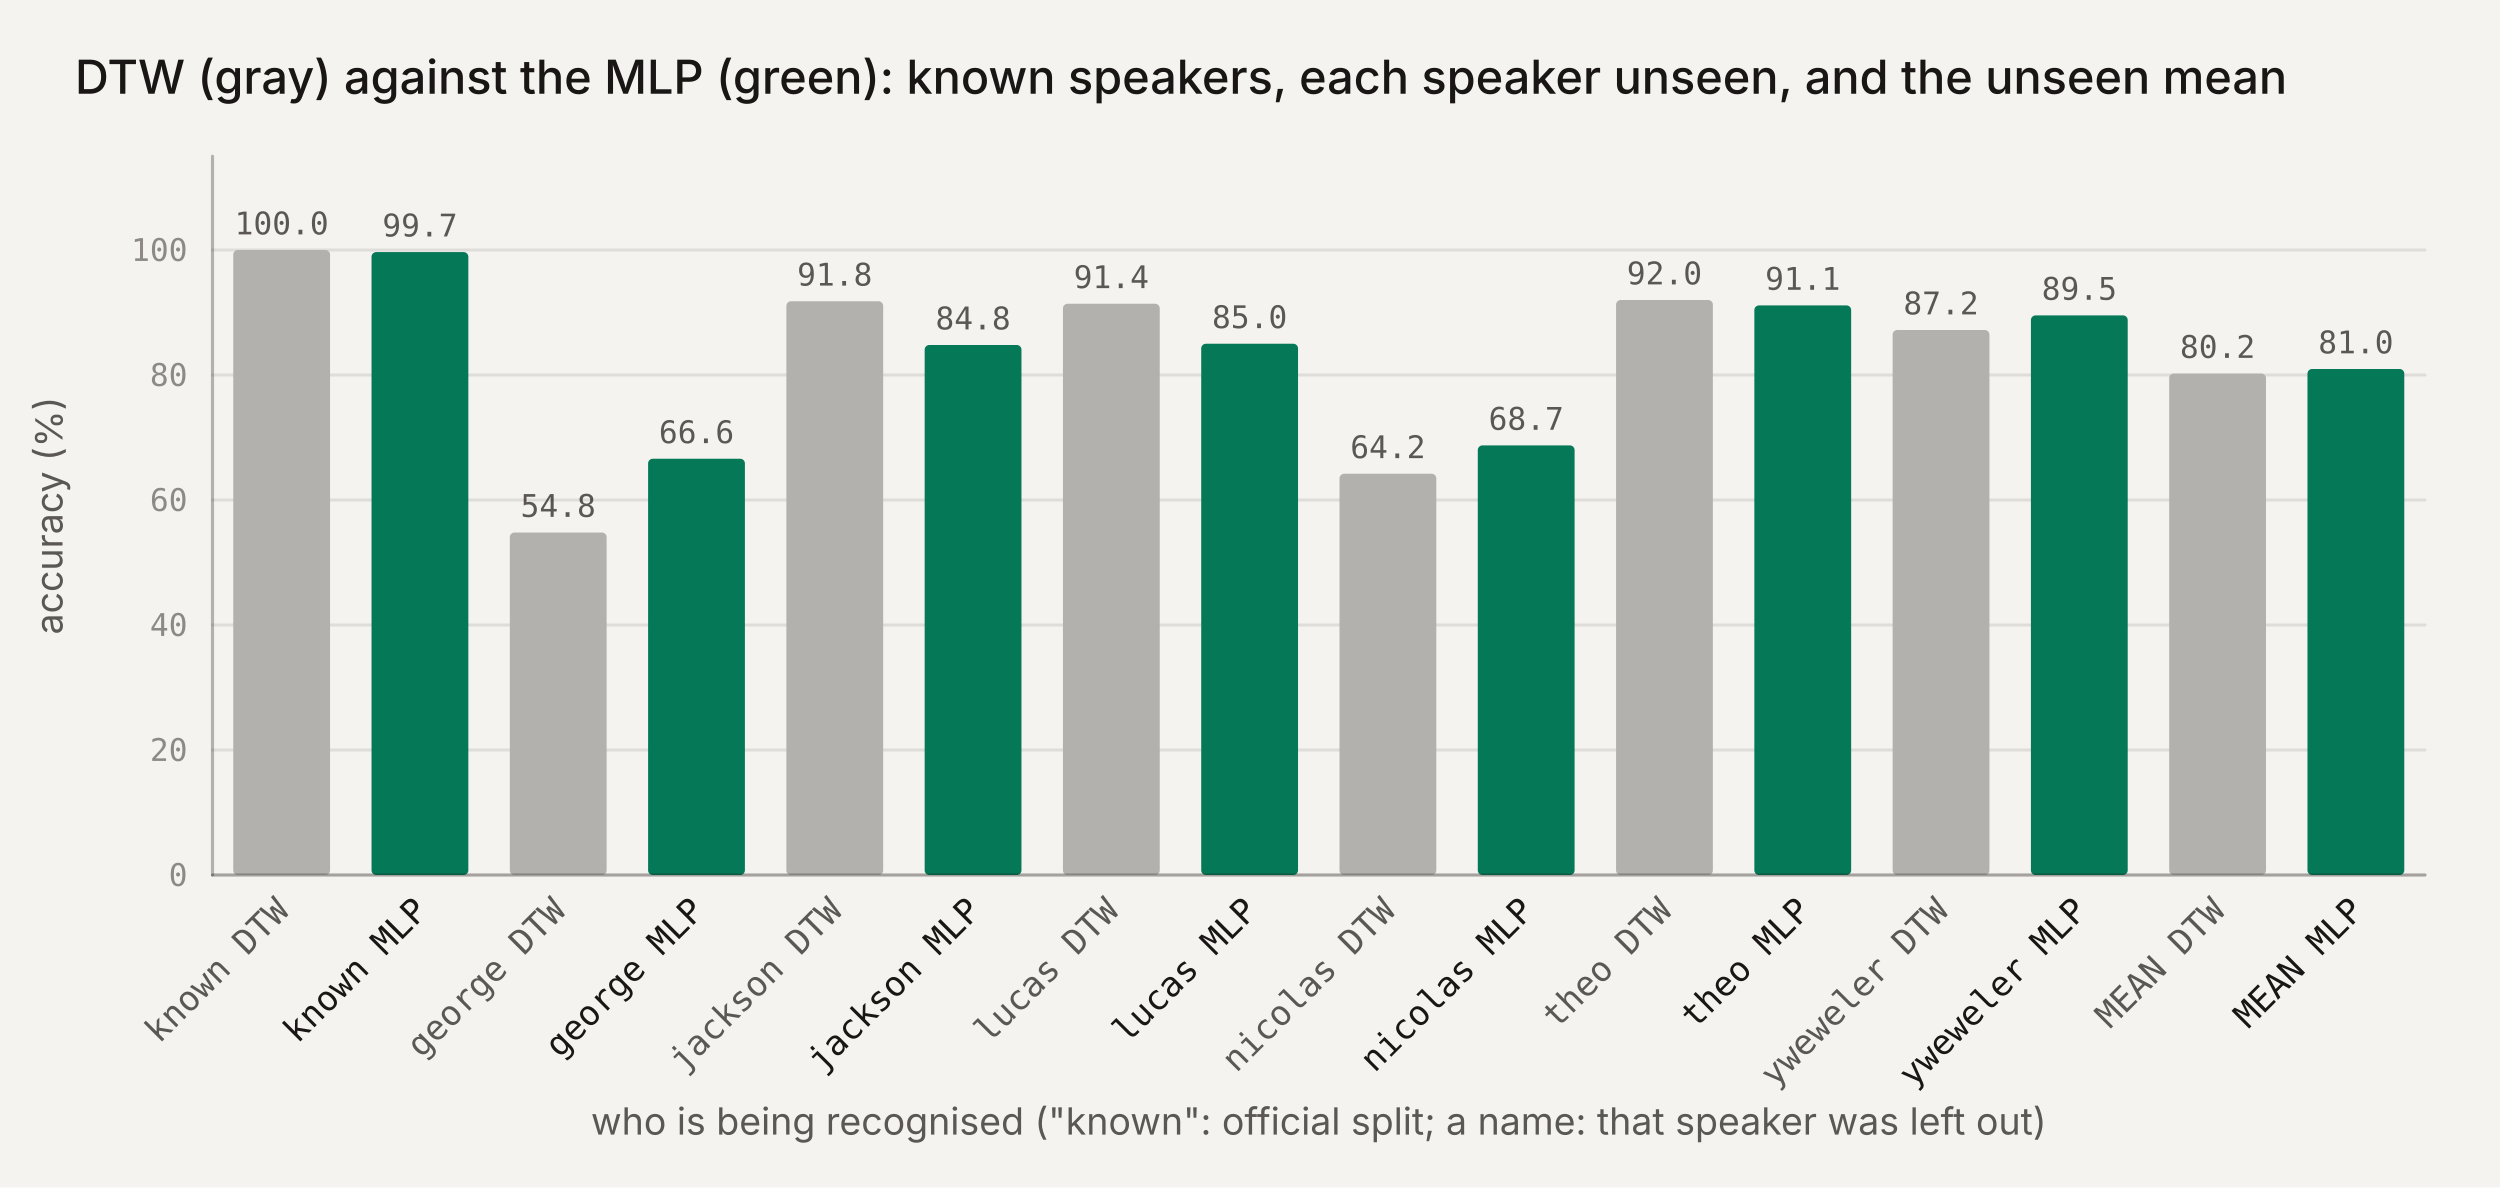
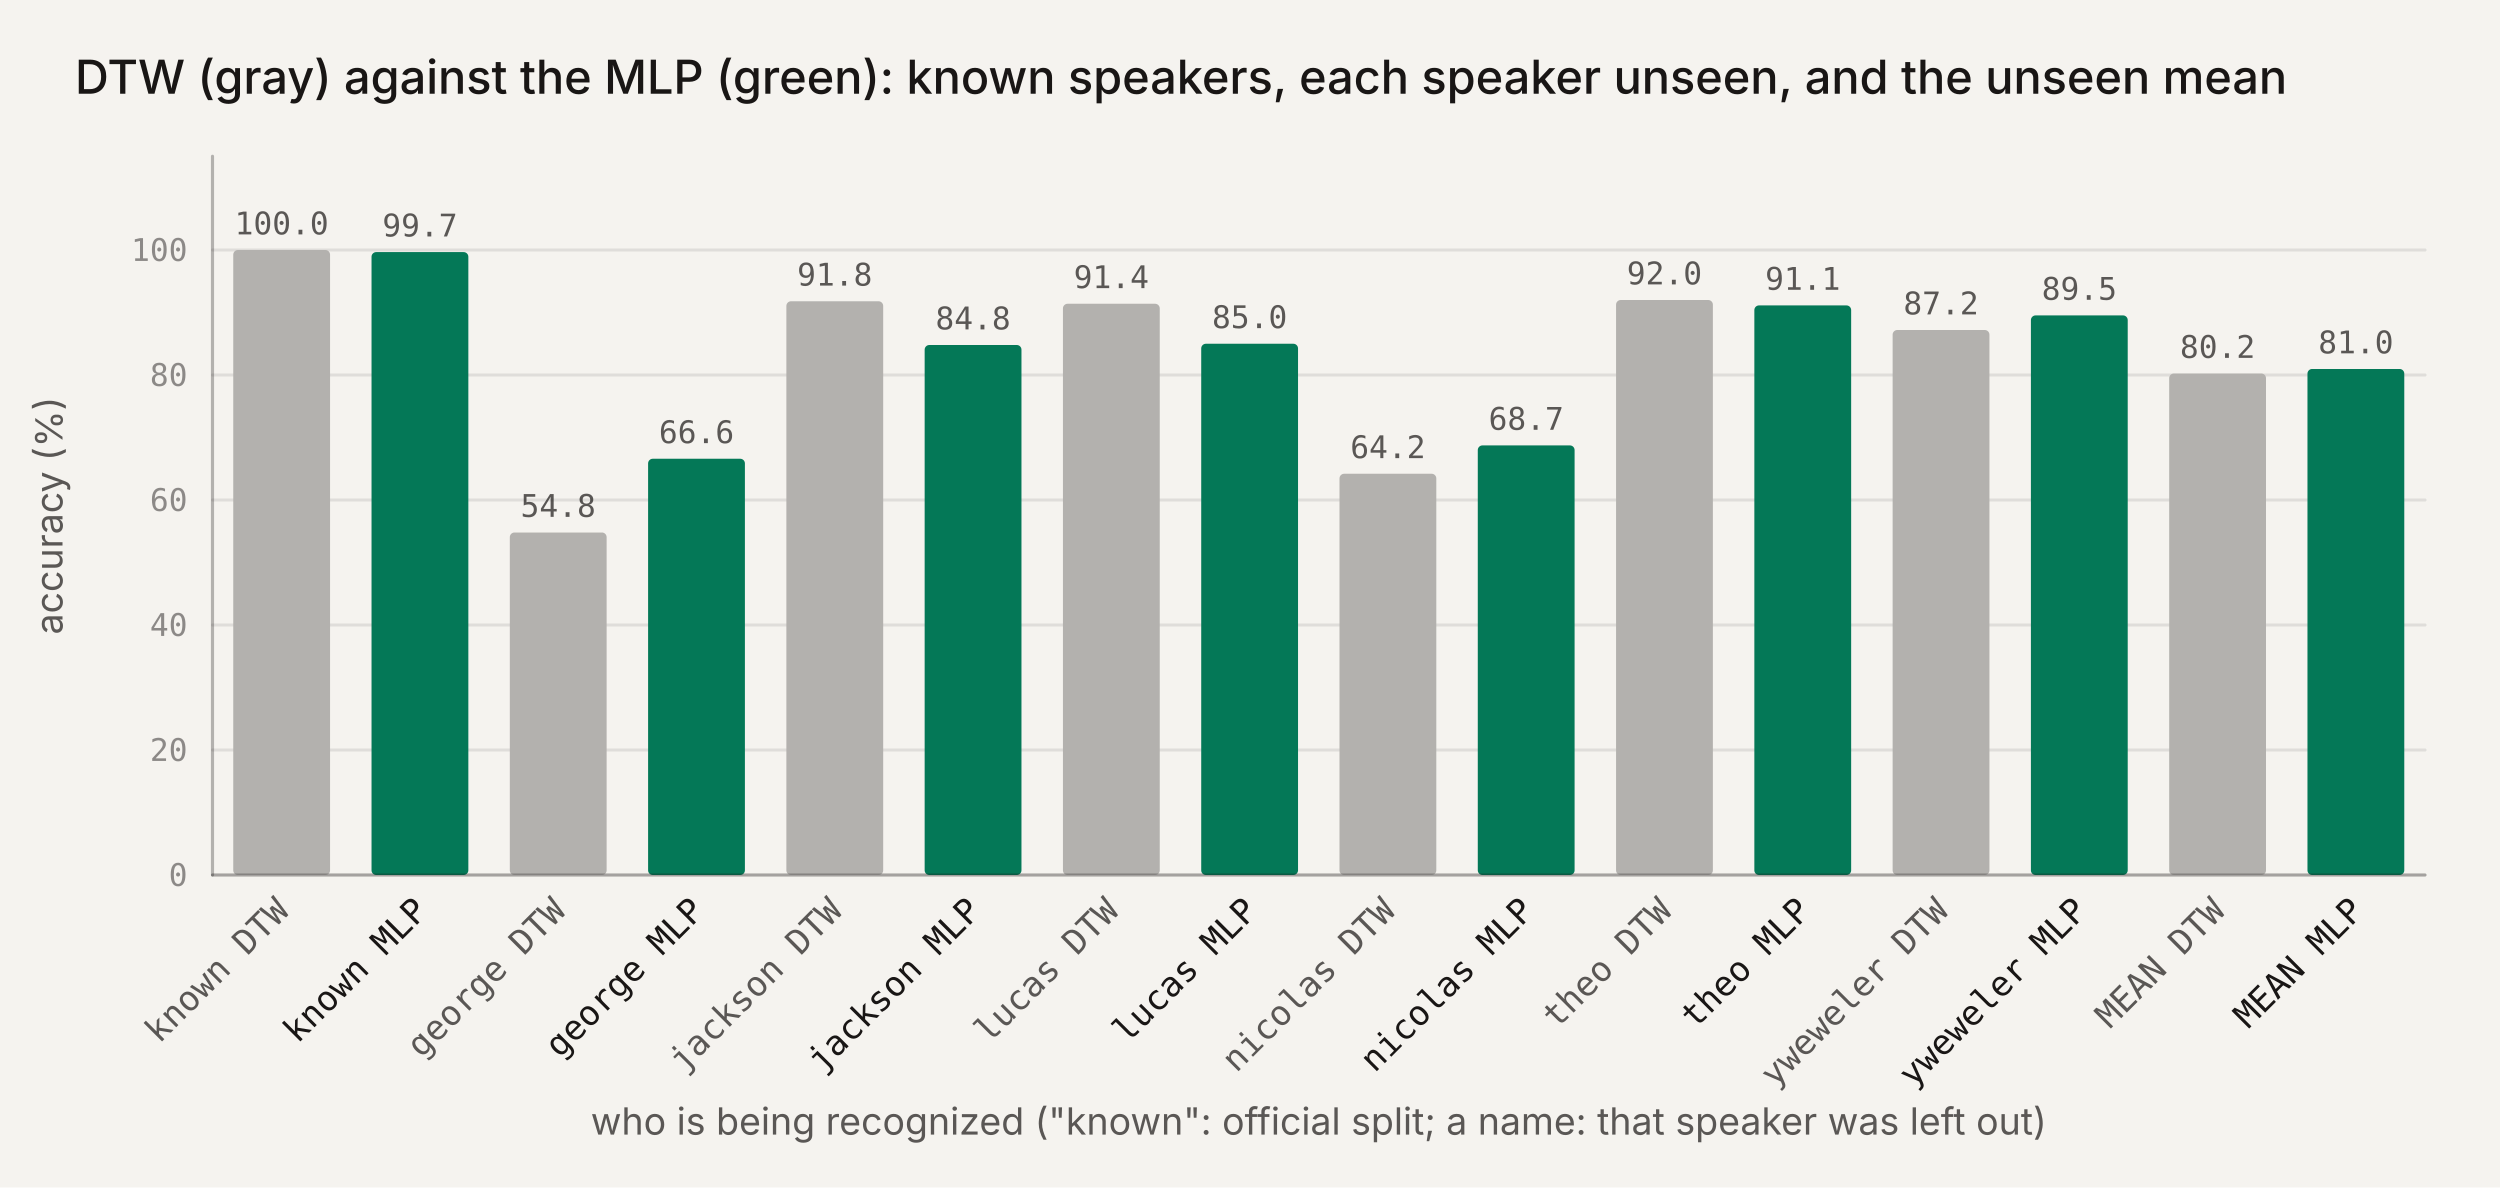
<svg xmlns="http://www.w3.org/2000/svg" width="800" height="380" viewBox="0 0 800 380" role="img">
  <rect width="100%" height="100%" fill="#F5F3EF" />
  <text x="24" y="30" font-family="Geist, Inter, system-ui, -apple-system, 'Segoe UI', sans-serif" font-size="15" font-weight="500" fill="#191615">DTW (gray) against the MLP (green): known speakers, each speaker unseen, and the unseen mean</text>
  <line x1="68" y1="280" x2="776" y2="280" stroke="rgba(25,22,21,.10)" stroke-width="1" stroke-linecap="round" />
  <text x="60" y="283.5" font-family="'Geist Mono', ui-monospace, SFMono-Regular, Menlo, monospace" font-size="10" text-anchor="end" fill="rgba(25,22,21,.48)">0</text>
  <line x1="68" y1="240" x2="776" y2="240" stroke="rgba(25,22,21,.10)" stroke-width="1" stroke-linecap="round" />
  <text x="60" y="243.5" font-family="'Geist Mono', ui-monospace, SFMono-Regular, Menlo, monospace" font-size="10" text-anchor="end" fill="rgba(25,22,21,.48)">20</text>
  <line x1="68" y1="200" x2="776" y2="200" stroke="rgba(25,22,21,.10)" stroke-width="1" stroke-linecap="round" />
  <text x="60" y="203.5" font-family="'Geist Mono', ui-monospace, SFMono-Regular, Menlo, monospace" font-size="10" text-anchor="end" fill="rgba(25,22,21,.48)">40</text>
  <line x1="68" y1="160" x2="776" y2="160" stroke="rgba(25,22,21,.10)" stroke-width="1" stroke-linecap="round" />
  <text x="60" y="163.5" font-family="'Geist Mono', ui-monospace, SFMono-Regular, Menlo, monospace" font-size="10" text-anchor="end" fill="rgba(25,22,21,.48)">60</text>
  <line x1="68" y1="120" x2="776" y2="120" stroke="rgba(25,22,21,.10)" stroke-width="1" stroke-linecap="round" />
  <text x="60" y="123.5" font-family="'Geist Mono', ui-monospace, SFMono-Regular, Menlo, monospace" font-size="10" text-anchor="end" fill="rgba(25,22,21,.48)">80</text>
  <line x1="68" y1="80" x2="776" y2="80" stroke="rgba(25,22,21,.10)" stroke-width="1" stroke-linecap="round" />
  <text x="60" y="83.5" font-family="'Geist Mono', ui-monospace, SFMono-Regular, Menlo, monospace" font-size="10" text-anchor="end" fill="rgba(25,22,21,.48)">100</text>
  <rect x="74.64" y="80" width="30.98" height="200" rx="1.5" fill="#B3B1AE" />
  <text x="90.12" y="75" font-family="'Geist Mono', ui-monospace, SFMono-Regular, Menlo, monospace" font-size="10" text-anchor="middle" fill="rgba(25,22,21,.70)">100.0</text>
  <text x="93.12" y="292" font-family="'Geist Mono', ui-monospace, SFMono-Regular, Menlo, monospace" font-size="11" text-anchor="end" fill="rgba(25,22,21,.70)" transform="rotate(-45 93.12 292)">known DTW</text>
  <rect x="118.89" y="80.67" width="30.98" height="199.33" rx="1.5" fill="#047857" />
  <text x="134.38" y="75.67" font-family="'Geist Mono', ui-monospace, SFMono-Regular, Menlo, monospace" font-size="10" text-anchor="middle" fill="rgba(25,22,21,.70)">99.7</text>
  <text x="137.38" y="292" font-family="'Geist Mono', ui-monospace, SFMono-Regular, Menlo, monospace" font-size="11" text-anchor="end" fill="#191615" transform="rotate(-45 137.38 292)">known MLP</text>
  <rect x="163.14" y="170.4" width="30.98" height="109.6" rx="1.5" fill="#B3B1AE" />
  <text x="178.62" y="165.4" font-family="'Geist Mono', ui-monospace, SFMono-Regular, Menlo, monospace" font-size="10" text-anchor="middle" fill="rgba(25,22,21,.70)">54.8</text>
  <text x="181.62" y="292" font-family="'Geist Mono', ui-monospace, SFMono-Regular, Menlo, monospace" font-size="11" text-anchor="end" fill="rgba(25,22,21,.70)" transform="rotate(-45 181.62 292)">george DTW</text>
  <rect x="207.39" y="146.8" width="30.98" height="133.2" rx="1.5" fill="#047857" />
  <text x="222.88" y="141.8" font-family="'Geist Mono', ui-monospace, SFMono-Regular, Menlo, monospace" font-size="10" text-anchor="middle" fill="rgba(25,22,21,.70)">66.6</text>
  <text x="225.88" y="292" font-family="'Geist Mono', ui-monospace, SFMono-Regular, Menlo, monospace" font-size="11" text-anchor="end" fill="#191615" transform="rotate(-45 225.88 292)">george MLP</text>
  <rect x="251.64" y="96.4" width="30.98" height="183.6" rx="1.5" fill="#B3B1AE" />
  <text x="267.12" y="91.4" font-family="'Geist Mono', ui-monospace, SFMono-Regular, Menlo, monospace" font-size="10" text-anchor="middle" fill="rgba(25,22,21,.70)">91.8</text>
  <text x="270.12" y="292" font-family="'Geist Mono', ui-monospace, SFMono-Regular, Menlo, monospace" font-size="11" text-anchor="end" fill="rgba(25,22,21,.70)" transform="rotate(-45 270.12 292)">jackson DTW</text>
  <rect x="295.89" y="110.4" width="30.98" height="169.6" rx="1.5" fill="#047857" />
  <text x="311.38" y="105.4" font-family="'Geist Mono', ui-monospace, SFMono-Regular, Menlo, monospace" font-size="10" text-anchor="middle" fill="rgba(25,22,21,.70)">84.8</text>
  <text x="314.38" y="292" font-family="'Geist Mono', ui-monospace, SFMono-Regular, Menlo, monospace" font-size="11" text-anchor="end" fill="#191615" transform="rotate(-45 314.38 292)">jackson MLP</text>
  <rect x="340.14" y="97.2" width="30.98" height="182.8" rx="1.5" fill="#B3B1AE" />
  <text x="355.62" y="92.2" font-family="'Geist Mono', ui-monospace, SFMono-Regular, Menlo, monospace" font-size="10" text-anchor="middle" fill="rgba(25,22,21,.70)">91.4</text>
  <text x="358.62" y="292" font-family="'Geist Mono', ui-monospace, SFMono-Regular, Menlo, monospace" font-size="11" text-anchor="end" fill="rgba(25,22,21,.70)" transform="rotate(-45 358.62 292)">lucas DTW</text>
  <rect x="384.39" y="110" width="30.98" height="170" rx="1.5" fill="#047857" />
  <text x="399.88" y="105" font-family="'Geist Mono', ui-monospace, SFMono-Regular, Menlo, monospace" font-size="10" text-anchor="middle" fill="rgba(25,22,21,.70)">85.0</text>
  <text x="402.88" y="292" font-family="'Geist Mono', ui-monospace, SFMono-Regular, Menlo, monospace" font-size="11" text-anchor="end" fill="#191615" transform="rotate(-45 402.88 292)">lucas MLP</text>
  <rect x="428.64" y="151.6" width="30.98" height="128.4" rx="1.5" fill="#B3B1AE" />
  <text x="444.12" y="146.6" font-family="'Geist Mono', ui-monospace, SFMono-Regular, Menlo, monospace" font-size="10" text-anchor="middle" fill="rgba(25,22,21,.70)">64.2</text>
  <text x="447.12" y="292" font-family="'Geist Mono', ui-monospace, SFMono-Regular, Menlo, monospace" font-size="11" text-anchor="end" fill="rgba(25,22,21,.70)" transform="rotate(-45 447.12 292)">nicolas DTW</text>
  <rect x="472.89" y="142.53" width="30.98" height="137.47" rx="1.5" fill="#047857" />
  <text x="488.38" y="137.53" font-family="'Geist Mono', ui-monospace, SFMono-Regular, Menlo, monospace" font-size="10" text-anchor="middle" fill="rgba(25,22,21,.70)">68.7</text>
  <text x="491.38" y="292" font-family="'Geist Mono', ui-monospace, SFMono-Regular, Menlo, monospace" font-size="11" text-anchor="end" fill="#191615" transform="rotate(-45 491.38 292)">nicolas MLP</text>
  <rect x="517.14" y="96" width="30.98" height="184" rx="1.5" fill="#B3B1AE" />
  <text x="532.62" y="91" font-family="'Geist Mono', ui-monospace, SFMono-Regular, Menlo, monospace" font-size="10" text-anchor="middle" fill="rgba(25,22,21,.70)">92.0</text>
  <text x="535.62" y="292" font-family="'Geist Mono', ui-monospace, SFMono-Regular, Menlo, monospace" font-size="11" text-anchor="end" fill="rgba(25,22,21,.70)" transform="rotate(-45 535.62 292)">theo DTW</text>
  <rect x="561.39" y="97.73" width="30.98" height="182.27" rx="1.5" fill="#047857" />
  <text x="576.88" y="92.73" font-family="'Geist Mono', ui-monospace, SFMono-Regular, Menlo, monospace" font-size="10" text-anchor="middle" fill="rgba(25,22,21,.70)">91.1</text>
  <text x="579.88" y="292" font-family="'Geist Mono', ui-monospace, SFMono-Regular, Menlo, monospace" font-size="11" text-anchor="end" fill="#191615" transform="rotate(-45 579.88 292)">theo MLP</text>
  <rect x="605.64" y="105.6" width="30.98" height="174.4" rx="1.5" fill="#B3B1AE" />
  <text x="621.12" y="100.6" font-family="'Geist Mono', ui-monospace, SFMono-Regular, Menlo, monospace" font-size="10" text-anchor="middle" fill="rgba(25,22,21,.70)">87.2</text>
  <text x="624.12" y="292" font-family="'Geist Mono', ui-monospace, SFMono-Regular, Menlo, monospace" font-size="11" text-anchor="end" fill="rgba(25,22,21,.70)" transform="rotate(-45 624.12 292)">yweweler DTW</text>
  <rect x="649.89" y="100.93" width="30.98" height="179.07" rx="1.5" fill="#047857" />
  <text x="665.38" y="95.93" font-family="'Geist Mono', ui-monospace, SFMono-Regular, Menlo, monospace" font-size="10" text-anchor="middle" fill="rgba(25,22,21,.70)">89.5</text>
  <text x="668.38" y="292" font-family="'Geist Mono', ui-monospace, SFMono-Regular, Menlo, monospace" font-size="11" text-anchor="end" fill="#191615" transform="rotate(-45 668.38 292)">yweweler MLP</text>
  <rect x="694.14" y="119.53" width="30.98" height="160.47" rx="1.5" fill="#B3B1AE" />
  <text x="709.62" y="114.53" font-family="'Geist Mono', ui-monospace, SFMono-Regular, Menlo, monospace" font-size="10" text-anchor="middle" fill="rgba(25,22,21,.70)">80.2</text>
  <text x="712.62" y="292" font-family="'Geist Mono', ui-monospace, SFMono-Regular, Menlo, monospace" font-size="11" text-anchor="end" fill="rgba(25,22,21,.70)" transform="rotate(-45 712.62 292)">MEAN DTW</text>
  <rect x="738.39" y="118.07" width="30.98" height="161.93" rx="1.5" fill="#047857" />
  <text x="753.88" y="113.07" font-family="'Geist Mono', ui-monospace, SFMono-Regular, Menlo, monospace" font-size="10" text-anchor="middle" fill="rgba(25,22,21,.70)">81.0</text>
  <text x="756.88" y="292" font-family="'Geist Mono', ui-monospace, SFMono-Regular, Menlo, monospace" font-size="11" text-anchor="end" fill="#191615" transform="rotate(-45 756.88 292)">MEAN MLP</text>
  <line x1="68" y1="50" x2="68" y2="280" stroke="rgba(25,22,21,.30)" stroke-width="1" stroke-linecap="round" />
  <line x1="68" y1="280" x2="776" y2="280" stroke="rgba(25,22,21,.30)" stroke-width="1" stroke-linecap="round" />
-   <text x="422" y="363.08" font-family="Geist, Inter, system-ui, -apple-system, 'Segoe UI', sans-serif" font-size="12" text-anchor="middle" fill="rgba(25,22,21,.70)">who is being recognised ("known": official split; a name: that speaker was left out)</text>
+   <text x="422" y="363.08" font-family="Geist, Inter, system-ui, -apple-system, 'Segoe UI', sans-serif" font-size="12" text-anchor="middle" fill="rgba(25,22,21,.70)">who is being recognized ("known": official split; a name: that speaker was left out)</text>
  <text x="20" y="165" font-family="Geist, Inter, system-ui, -apple-system, 'Segoe UI', sans-serif" font-size="12" text-anchor="middle" fill="rgba(25,22,21,.70)" transform="rotate(-90 20 165)">accuracy (%)</text>
</svg>
